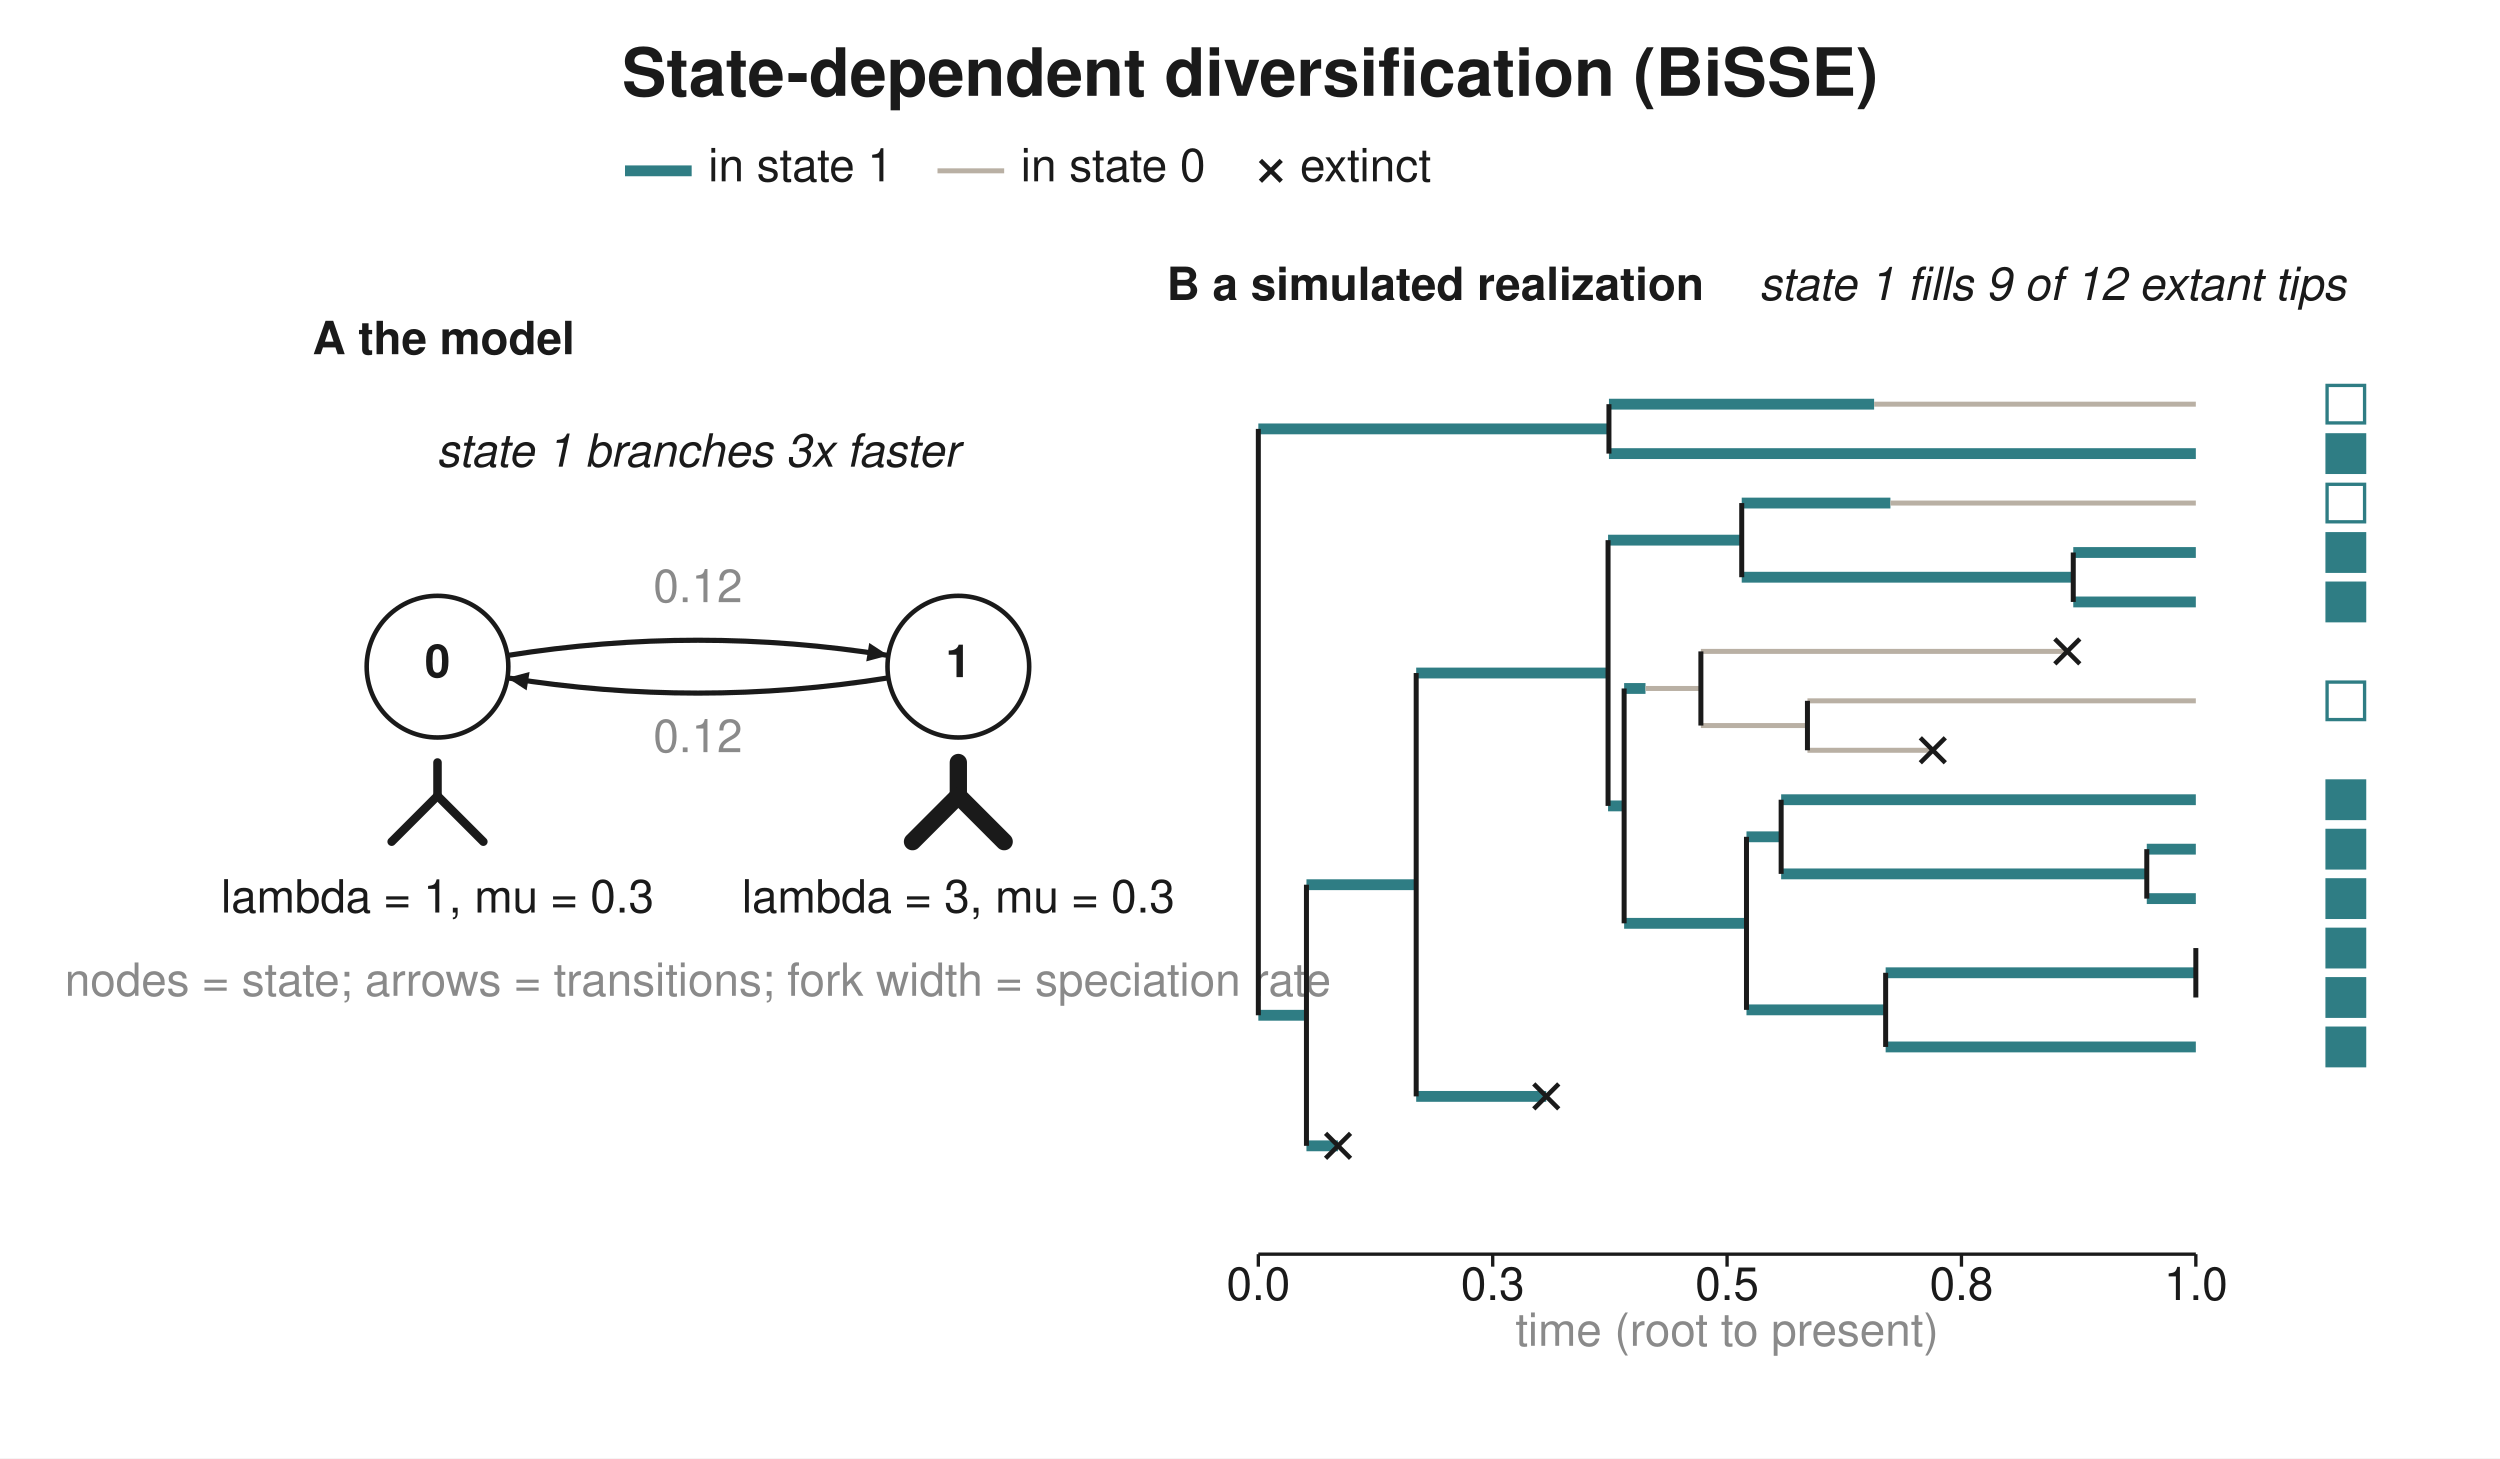
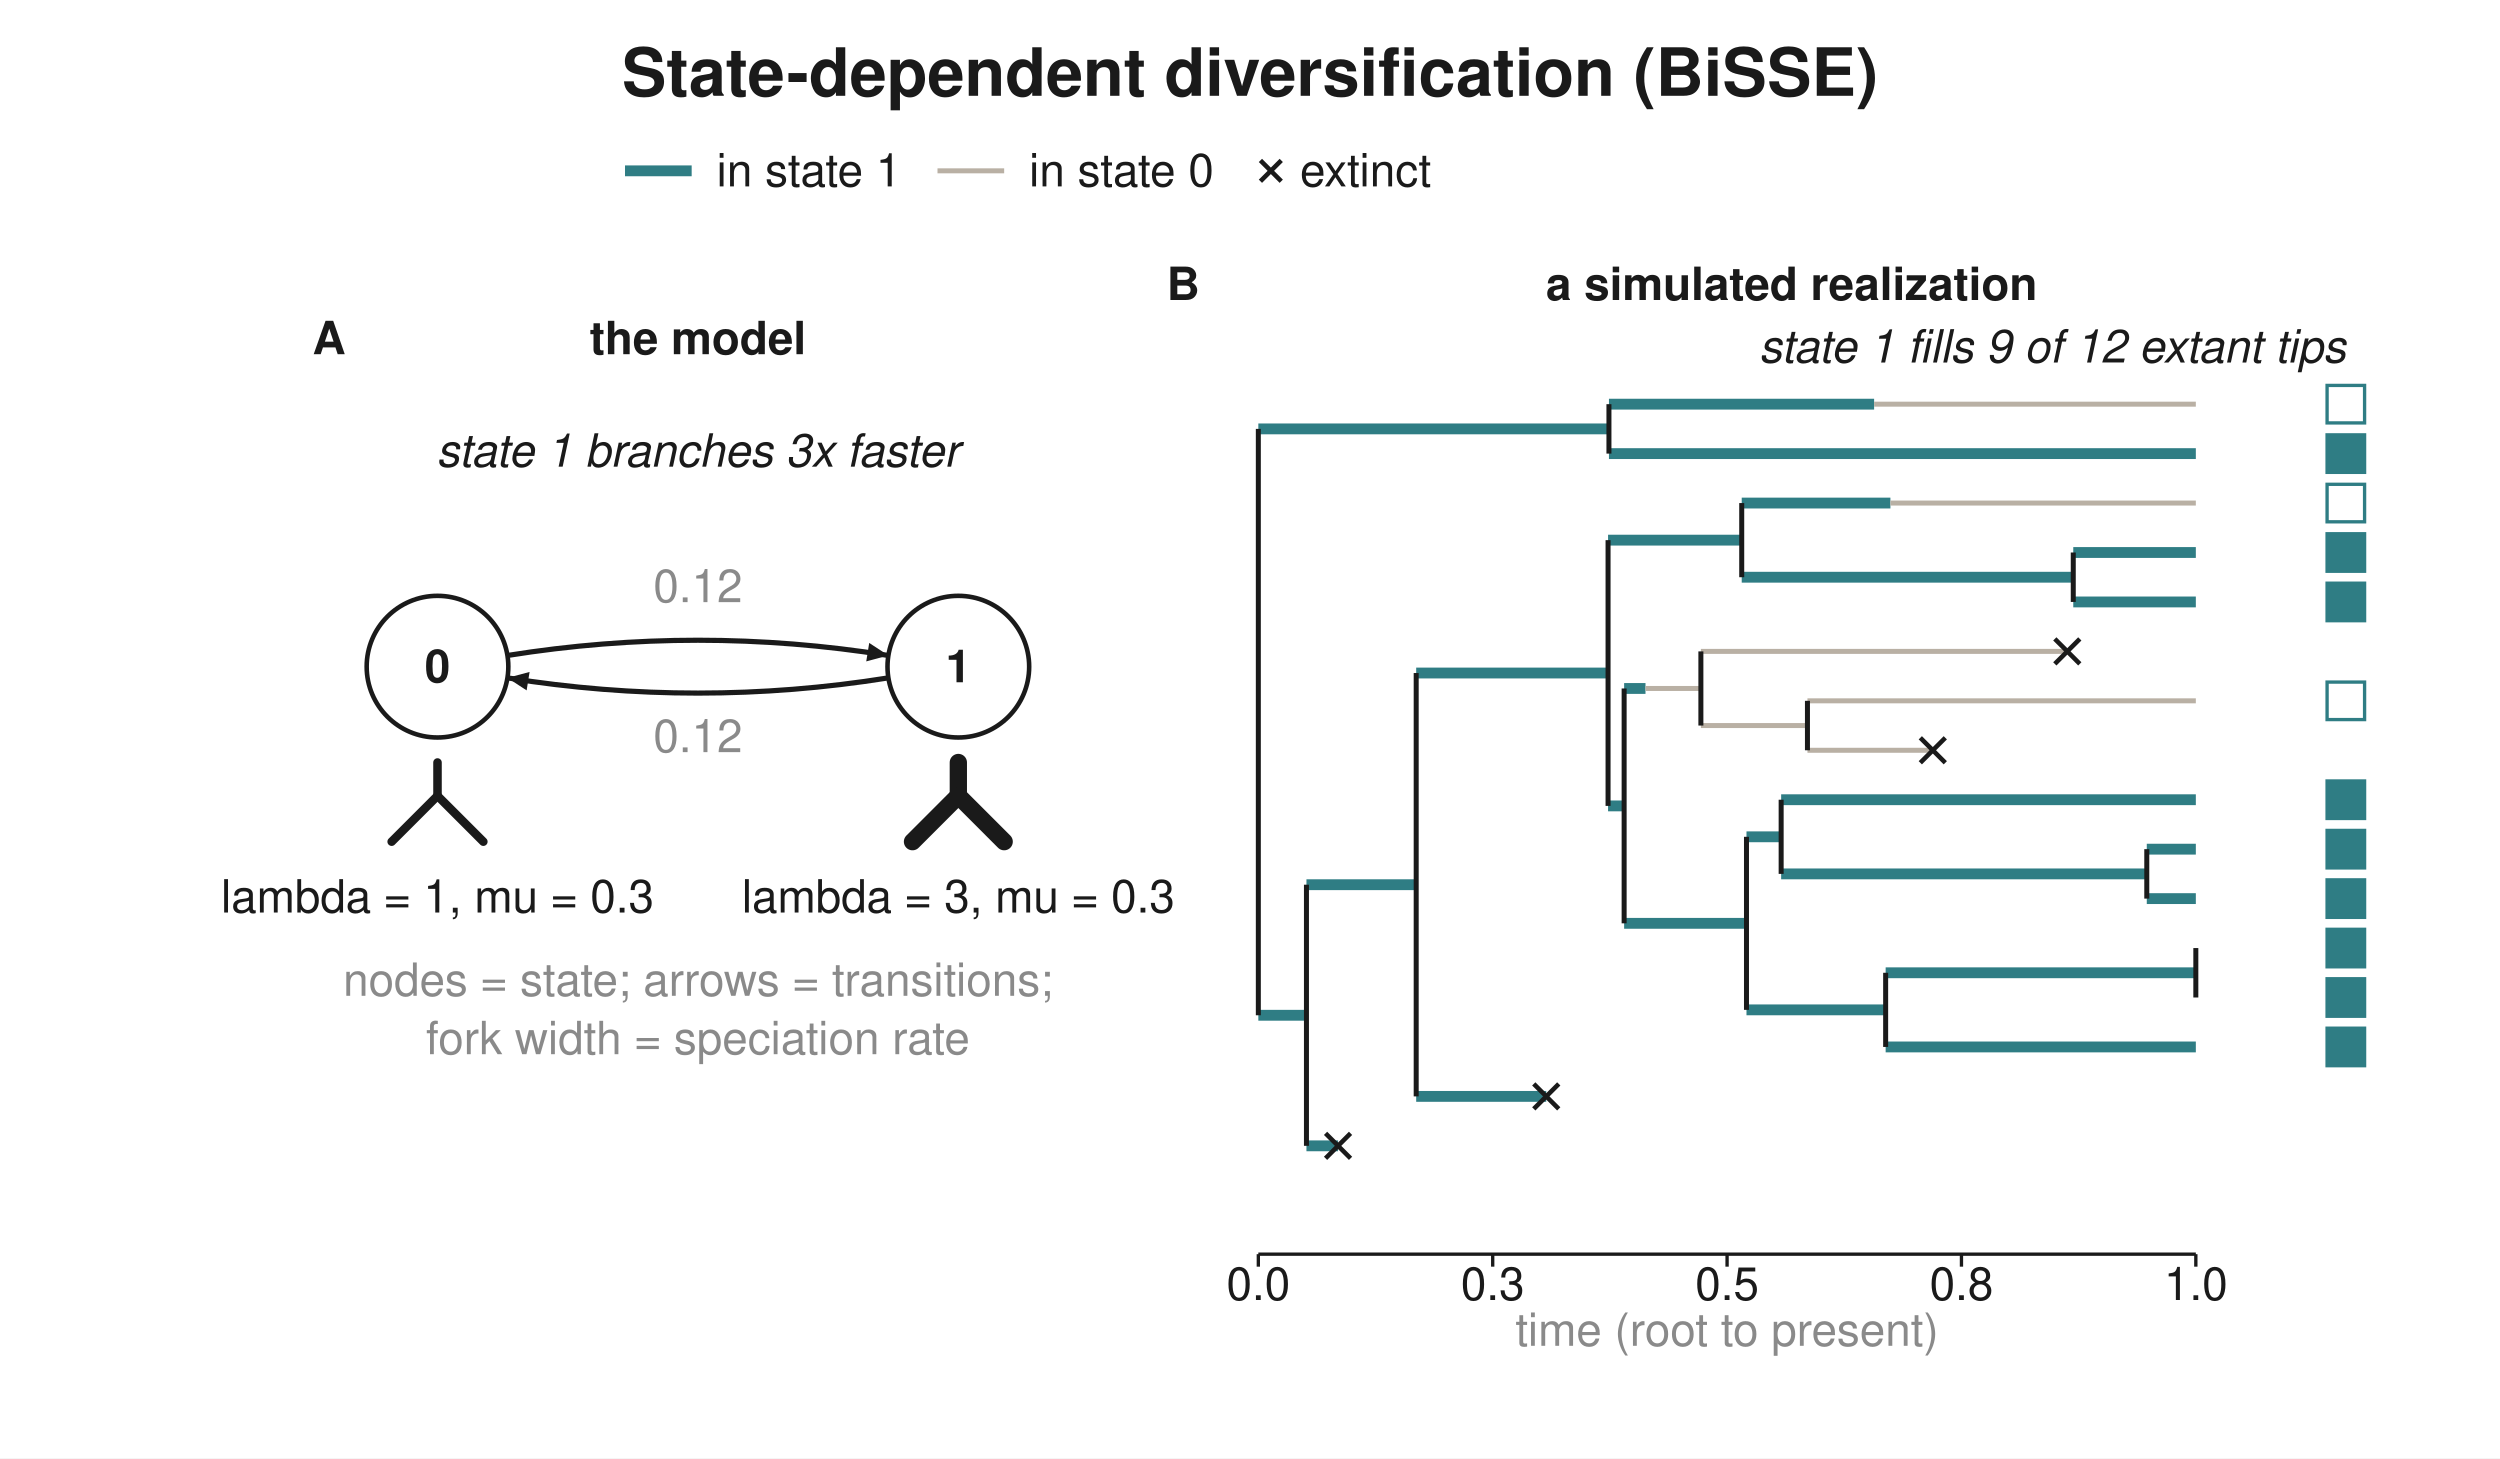
<svg xmlns="http://www.w3.org/2000/svg" width="1200" height="700" viewBox="0 0 1200 700">
  <defs>
</defs>
  <rect x="0" y="0" width="1200" height="700" fill="white" />
  <text x="600.0" y="46" font-size="32" font-family="Helvetica" text-anchor="middle" font-weight="bold" fill="#1a1a1a">State-dependent diversification (BiSSE)</text>
  <path d="M300.0,82 L332.0,82" stroke="#2f7d84" stroke-width="5.2" />
-   <text x="340.0" y="82" font-size="22" font-family="Helvetica" text-anchor="start" dominant-baseline="central" fill="#1a1a1a">in state 1</text>
+   <text x="344.0" y="89.48" font-size="22" font-family="Helvetica" text-anchor="start" fill="#1a1a1a">in state 1</text>
  <path d="M450.0,82 L482.0,82" stroke="#b9b0a4" stroke-width="2.4" />
-   <text x="490.0" y="82" font-size="22" font-family="Helvetica" text-anchor="start" dominant-baseline="central" fill="#1a1a1a">in state 0</text>
+   <text x="494.0" y="89.48" font-size="22" font-family="Helvetica" text-anchor="start" fill="#1a1a1a">in state 0</text>
  <path d="M605.0,77.0 L615.0,87.0" stroke="#1a1a1a" stroke-width="2.2" />
  <path d="M605.0,87.0 L615.0,77.0" stroke="#1a1a1a" stroke-width="2.2" />
-   <text x="624.0" y="82" font-size="22" font-family="Helvetica" text-anchor="start" dominant-baseline="central" fill="#1a1a1a">extinct</text>
-   <text x="150" y="170" font-size="22" font-family="Helvetica" text-anchor="start" fill="#1a1a1a" font-weight="bold">A   the model</text>
+   <text x="624.0" y="89.48" font-size="22" font-family="Helvetica" text-anchor="start" fill="#1a1a1a">extinct</text>
+   <text x="150" y="170" font-size="22" font-family="Helvetica" text-anchor="start" fill="#1a1a1a" font-weight="bold">A</text>
+   <text x="335.0" y="170" font-size="22" font-family="Helvetica" text-anchor="middle" fill="#1a1a1a" font-weight="bold">the model</text>
  <path d="M243.573,314.628 Q335.0,300.0,426.427,314.628" fill="none" stroke="#1a1a1a" stroke-width="2.482" stroke-linecap="round" />
  <path d="M426.427,314.628 L415.801,317.471 L417.218,308.612 Z" fill="#1a1a1a" />
  <text x="335.0" y="284.0" font-size="22" font-family="Helvetica" text-anchor="middle" dominant-baseline="central" fill="#8a8a8a">0.12</text>
  <path d="M426.427,325.372 Q335.0,340.0,243.573,325.372" fill="none" stroke="#1a1a1a" stroke-width="2.482" stroke-linecap="round" />
  <path d="M243.573,325.372 L254.199,322.529 L252.782,331.388 Z" fill="#1a1a1a" />
  <text x="335.0" y="356.0" font-size="22" font-family="Helvetica" text-anchor="middle" dominant-baseline="central" fill="#8a8a8a">0.12</text>
  <circle cx="210" cy="320" r="34" fill="white" stroke="#1a1a1a" stroke-width="2.2" />
-   <text x="210" y="320" font-size="22" font-family="Helvetica" text-anchor="middle" dominant-baseline="central" fill="#1a1a1a" font-weight="bold">0</text>
+   <text x="210" y="327.48" font-size="22" font-family="Helvetica" text-anchor="middle" fill="#1a1a1a" font-weight="bold">0</text>
  <circle cx="460" cy="320" r="34" fill="white" stroke="#1a1a1a" stroke-width="2.2" />
-   <text x="460" y="320" font-size="22" font-family="Helvetica" text-anchor="middle" dominant-baseline="central" fill="#1a1a1a" font-weight="bold">1</text>
+   <text x="460" y="327.48" font-size="22" font-family="Helvetica" text-anchor="middle" fill="#1a1a1a" font-weight="bold">1</text>
  <path d="M210,366 L210,382" stroke="#1a1a1a" stroke-width="4.1" stroke-linecap="round" />
  <path d="M210,382 L188,404" stroke="#1a1a1a" stroke-width="4.1" stroke-linecap="round" />
  <path d="M210,382 L232,404" stroke="#1a1a1a" stroke-width="4.1" stroke-linecap="round" />
  <path d="M460,366 L460,382" stroke="#1a1a1a" stroke-width="8.3" stroke-linecap="round" />
  <path d="M460,382 L438,404" stroke="#1a1a1a" stroke-width="8.3" stroke-linecap="round" />
  <path d="M460,382 L482,404" stroke="#1a1a1a" stroke-width="8.3" stroke-linecap="round" />
  <text x="210" y="438" font-size="22" font-family="Helvetica" text-anchor="middle" fill="#1a1a1a">lambda = 1,  mu = 0.3</text>
  <text x="460" y="438" font-size="22" font-family="Helvetica" text-anchor="middle" fill="#1a1a1a">lambda = 3,  mu = 0.3</text>
-   <text x="335.0" y="478" font-size="22" font-family="Helvetica" text-anchor="middle" fill="#8a8a8a">nodes = state;  arrows = transitions;  fork width = speciation rate</text>
+   <text x="335.0" y="478" font-size="22" font-family="Helvetica" text-anchor="middle" fill="#8a8a8a">nodes = state;  arrows = transitions;</text>
+   <text x="335.0" y="506" font-size="22" font-family="Helvetica" text-anchor="middle" fill="#8a8a8a">fork width = speciation rate</text>
  <text x="335.0" y="224" font-size="22" font-family="Helvetica" text-anchor="middle" fill="#1a1a1a" font-style="italic">state 1 branches 3x faster</text>
-   <text x="560" y="144" font-size="22" font-family="Helvetica" text-anchor="start" fill="#1a1a1a" font-weight="bold">B   a simulated realization</text>
-   <text x="1126" y="144" font-size="22" font-family="Helvetica" text-anchor="end" fill="#1a1a1a" font-style="italic">state 1 fills 9 of 12 extant tips</text>
+   <text x="560" y="144" font-size="22" font-family="Helvetica" text-anchor="start" fill="#1a1a1a" font-weight="bold">B</text>
+   <text x="860.0" y="144" font-size="22" font-family="Helvetica" text-anchor="middle" fill="#1a1a1a" font-weight="bold">a simulated realization</text>
+   <text x="1126" y="174" font-size="22" font-family="Helvetica" text-anchor="end" fill="#1a1a1a" font-style="italic">state 1 fills 9 of 12 extant tips</text>
  <path d="M604.0,205.867 L772.293,205.867" stroke="#2f7d84" stroke-width="5.2" stroke-linecap="butt" />
  <path d="M604.0,487.329 L627.095,487.329" stroke="#2f7d84" stroke-width="5.2" stroke-linecap="butt" />
  <path d="M772.293,194.0 L899.576,194.0" stroke="#2f7d84" stroke-width="5.2" stroke-linecap="butt" />
  <path d="M899.576,194.0 L1054.0,194.0" stroke="#b9b0a4" stroke-width="2.4" stroke-linecap="butt" />
  <path d="M772.293,217.733 L1054.0,217.733" stroke="#2f7d84" stroke-width="5.2" stroke-linecap="butt" />
  <path d="M627.095,424.658 L679.77,424.658" stroke="#2f7d84" stroke-width="5.2" stroke-linecap="butt" />
  <path d="M627.095,550.0 L642.264,550.0" stroke="#2f7d84" stroke-width="5.2" stroke-linecap="butt" />
  <path d="M636.264,544.0 L648.264,556.0" stroke="#1a1a1a" stroke-width="2.2" />
  <path d="M636.264,556.0 L648.264,544.0" stroke="#1a1a1a" stroke-width="2.2" />
  <path d="M679.77,323.05 L771.866,323.05" stroke="#2f7d84" stroke-width="5.2" stroke-linecap="butt" />
  <path d="M679.77,526.267 L742.204,526.267" stroke="#2f7d84" stroke-width="5.2" stroke-linecap="butt" />
  <path d="M736.204,520.267 L748.204,532.267" stroke="#1a1a1a" stroke-width="2.2" />
  <path d="M736.204,532.267 L748.204,520.267" stroke="#1a1a1a" stroke-width="2.2" />
  <path d="M771.866,259.267 L836.027,259.267" stroke="#2f7d84" stroke-width="5.2" stroke-linecap="butt" />
  <path d="M771.866,386.833 L779.581,386.833" stroke="#2f7d84" stroke-width="5.2" stroke-linecap="butt" />
  <path d="M836.027,241.467 L907.396,241.467" stroke="#2f7d84" stroke-width="5.2" stroke-linecap="butt" />
  <path d="M907.396,241.467 L1054.0,241.467" stroke="#b9b0a4" stroke-width="2.4" stroke-linecap="butt" />
  <path d="M836.027,277.067 L995.166,277.067" stroke="#2f7d84" stroke-width="5.2" stroke-linecap="butt" />
  <path d="M779.581,330.467 L789.84,330.467" stroke="#2f7d84" stroke-width="5.2" stroke-linecap="butt" />
  <path d="M789.84,330.467 L816.423,330.467" stroke="#b9b0a4" stroke-width="2.4" stroke-linecap="butt" />
  <path d="M779.581,443.2 L838.31,443.2" stroke="#2f7d84" stroke-width="5.2" stroke-linecap="butt" />
  <path d="M995.166,265.2 L1054.0,265.2" stroke="#2f7d84" stroke-width="5.2" stroke-linecap="butt" />
  <path d="M995.166,288.933 L1054.0,288.933" stroke="#2f7d84" stroke-width="5.2" stroke-linecap="butt" />
  <path d="M816.423,312.667 L992.307,312.667" stroke="#b9b0a4" stroke-width="2.4" stroke-linecap="butt" />
  <path d="M986.307,306.667 L998.307,318.667" stroke="#1a1a1a" stroke-width="2.2" />
  <path d="M986.307,318.667 L998.307,306.667" stroke="#1a1a1a" stroke-width="2.2" />
  <path d="M816.423,348.267 L867.575,348.267" stroke="#b9b0a4" stroke-width="2.4" stroke-linecap="butt" />
  <path d="M838.31,401.667 L854.951,401.667" stroke="#2f7d84" stroke-width="5.2" stroke-linecap="butt" />
  <path d="M838.31,484.733 L905.111,484.733" stroke="#2f7d84" stroke-width="5.2" stroke-linecap="butt" />
  <path d="M867.575,336.4 L1054.0,336.4" stroke="#b9b0a4" stroke-width="2.4" stroke-linecap="butt" />
  <path d="M867.575,360.133 L927.746,360.133" stroke="#b9b0a4" stroke-width="2.4" stroke-linecap="butt" />
  <path d="M921.746,354.133 L933.746,366.133" stroke="#1a1a1a" stroke-width="2.2" />
  <path d="M921.746,366.133 L933.746,354.133" stroke="#1a1a1a" stroke-width="2.2" />
  <path d="M854.951,383.867 L1054.0,383.867" stroke="#2f7d84" stroke-width="5.2" stroke-linecap="butt" />
  <path d="M854.951,419.467 L1030.455,419.467" stroke="#2f7d84" stroke-width="5.2" stroke-linecap="butt" />
  <path d="M905.111,466.933 L1054.0,466.933" stroke="#2f7d84" stroke-width="5.2" stroke-linecap="butt" />
  <path d="M905.111,502.533 L1054.0,502.533" stroke="#2f7d84" stroke-width="5.2" stroke-linecap="butt" />
  <path d="M1030.455,407.6 L1054.0,407.6" stroke="#2f7d84" stroke-width="5.2" stroke-linecap="butt" />
  <path d="M1030.455,431.333 L1054.0,431.333" stroke="#2f7d84" stroke-width="5.2" stroke-linecap="butt" />
  <path d="M1054.0,455.067 L1054.0,455.067" stroke="#2f7d84" stroke-width="5.2" stroke-linecap="butt" />
  <path d="M1054.0,478.8 L1054.0,478.8" stroke="#2f7d84" stroke-width="5.2" stroke-linecap="butt" />
  <path d="M772.293,194.0 L772.293,217.733" stroke="#1a1a1a" stroke-width="2.4" />
  <path d="M995.166,265.2 L995.166,288.933" stroke="#1a1a1a" stroke-width="2.4" />
  <path d="M836.027,241.467 L836.027,277.067" stroke="#1a1a1a" stroke-width="2.4" />
  <path d="M867.575,336.4 L867.575,360.133" stroke="#1a1a1a" stroke-width="2.4" />
  <path d="M816.423,312.667 L816.423,348.267" stroke="#1a1a1a" stroke-width="2.4" />
  <path d="M1030.455,407.6 L1030.455,431.333" stroke="#1a1a1a" stroke-width="2.4" />
  <path d="M854.951,383.867 L854.951,419.467" stroke="#1a1a1a" stroke-width="2.4" />
  <path d="M1054.0,455.067 L1054.0,478.8" stroke="#1a1a1a" stroke-width="2.4" />
  <path d="M905.111,466.933 L905.111,502.533" stroke="#1a1a1a" stroke-width="2.4" />
  <path d="M838.31,401.667 L838.31,484.733" stroke="#1a1a1a" stroke-width="2.4" />
  <path d="M779.581,330.467 L779.581,443.2" stroke="#1a1a1a" stroke-width="2.4" />
  <path d="M771.866,259.267 L771.866,386.833" stroke="#1a1a1a" stroke-width="2.4" />
  <path d="M679.77,323.05 L679.77,526.267" stroke="#1a1a1a" stroke-width="2.4" />
  <path d="M627.095,424.658 L627.095,550.0" stroke="#1a1a1a" stroke-width="2.4" />
  <path d="M604.0,205.867 L604.0,487.329" stroke="#1a1a1a" stroke-width="2.4" />
  <rect x="1117" y="185.0" width="18" height="18" fill="white" stroke="#2f7d84" stroke-width="1.6" />
  <rect x="1117" y="208.733" width="18" height="18" fill="#2f7d84" stroke="#2f7d84" stroke-width="1.6" />
  <rect x="1117" y="232.467" width="18" height="18" fill="white" stroke="#2f7d84" stroke-width="1.6" />
  <rect x="1117" y="256.2" width="18" height="18" fill="#2f7d84" stroke="#2f7d84" stroke-width="1.6" />
  <rect x="1117" y="279.933" width="18" height="18" fill="#2f7d84" stroke="#2f7d84" stroke-width="1.6" />
  <rect x="1117" y="327.4" width="18" height="18" fill="white" stroke="#2f7d84" stroke-width="1.6" />
  <rect x="1117" y="374.867" width="18" height="18" fill="#2f7d84" stroke="#2f7d84" stroke-width="1.6" />
  <rect x="1117" y="398.6" width="18" height="18" fill="#2f7d84" stroke="#2f7d84" stroke-width="1.6" />
  <rect x="1117" y="422.333" width="18" height="18" fill="#2f7d84" stroke="#2f7d84" stroke-width="1.6" />
  <rect x="1117" y="446.067" width="18" height="18" fill="#2f7d84" stroke="#2f7d84" stroke-width="1.6" />
  <rect x="1117" y="469.8" width="18" height="18" fill="#2f7d84" stroke="#2f7d84" stroke-width="1.6" />
  <rect x="1117" y="493.533" width="18" height="18" fill="#2f7d84" stroke="#2f7d84" stroke-width="1.6" />
  <path d="M604.0,602 L1054.0,602" stroke="#1a1a1a" stroke-width="1.6" />
  <path d="M604.0,602 L604.0,608" stroke="#1a1a1a" stroke-width="1.6" />
  <text x="604.0" y="624" font-size="22" font-family="Helvetica" text-anchor="middle" fill="#1a1a1a">0.0</text>
  <path d="M716.5,602 L716.5,608" stroke="#1a1a1a" stroke-width="1.6" />
  <text x="716.5" y="624" font-size="22" font-family="Helvetica" text-anchor="middle" fill="#1a1a1a">0.3</text>
  <path d="M829.0,602 L829.0,608" stroke="#1a1a1a" stroke-width="1.6" />
  <text x="829.0" y="624" font-size="22" font-family="Helvetica" text-anchor="middle" fill="#1a1a1a">0.5</text>
  <path d="M941.5,602 L941.5,608" stroke="#1a1a1a" stroke-width="1.6" />
  <text x="941.5" y="624" font-size="22" font-family="Helvetica" text-anchor="middle" fill="#1a1a1a">0.8</text>
  <path d="M1054.0,602 L1054.0,608" stroke="#1a1a1a" stroke-width="1.6" />
  <text x="1054.0" y="624" font-size="22" font-family="Helvetica" text-anchor="middle" fill="#1a1a1a">1.0</text>
  <text x="829.0" y="646" font-size="22" font-family="Helvetica" text-anchor="middle" fill="#8a8a8a">time (root to present)</text>
</svg>
